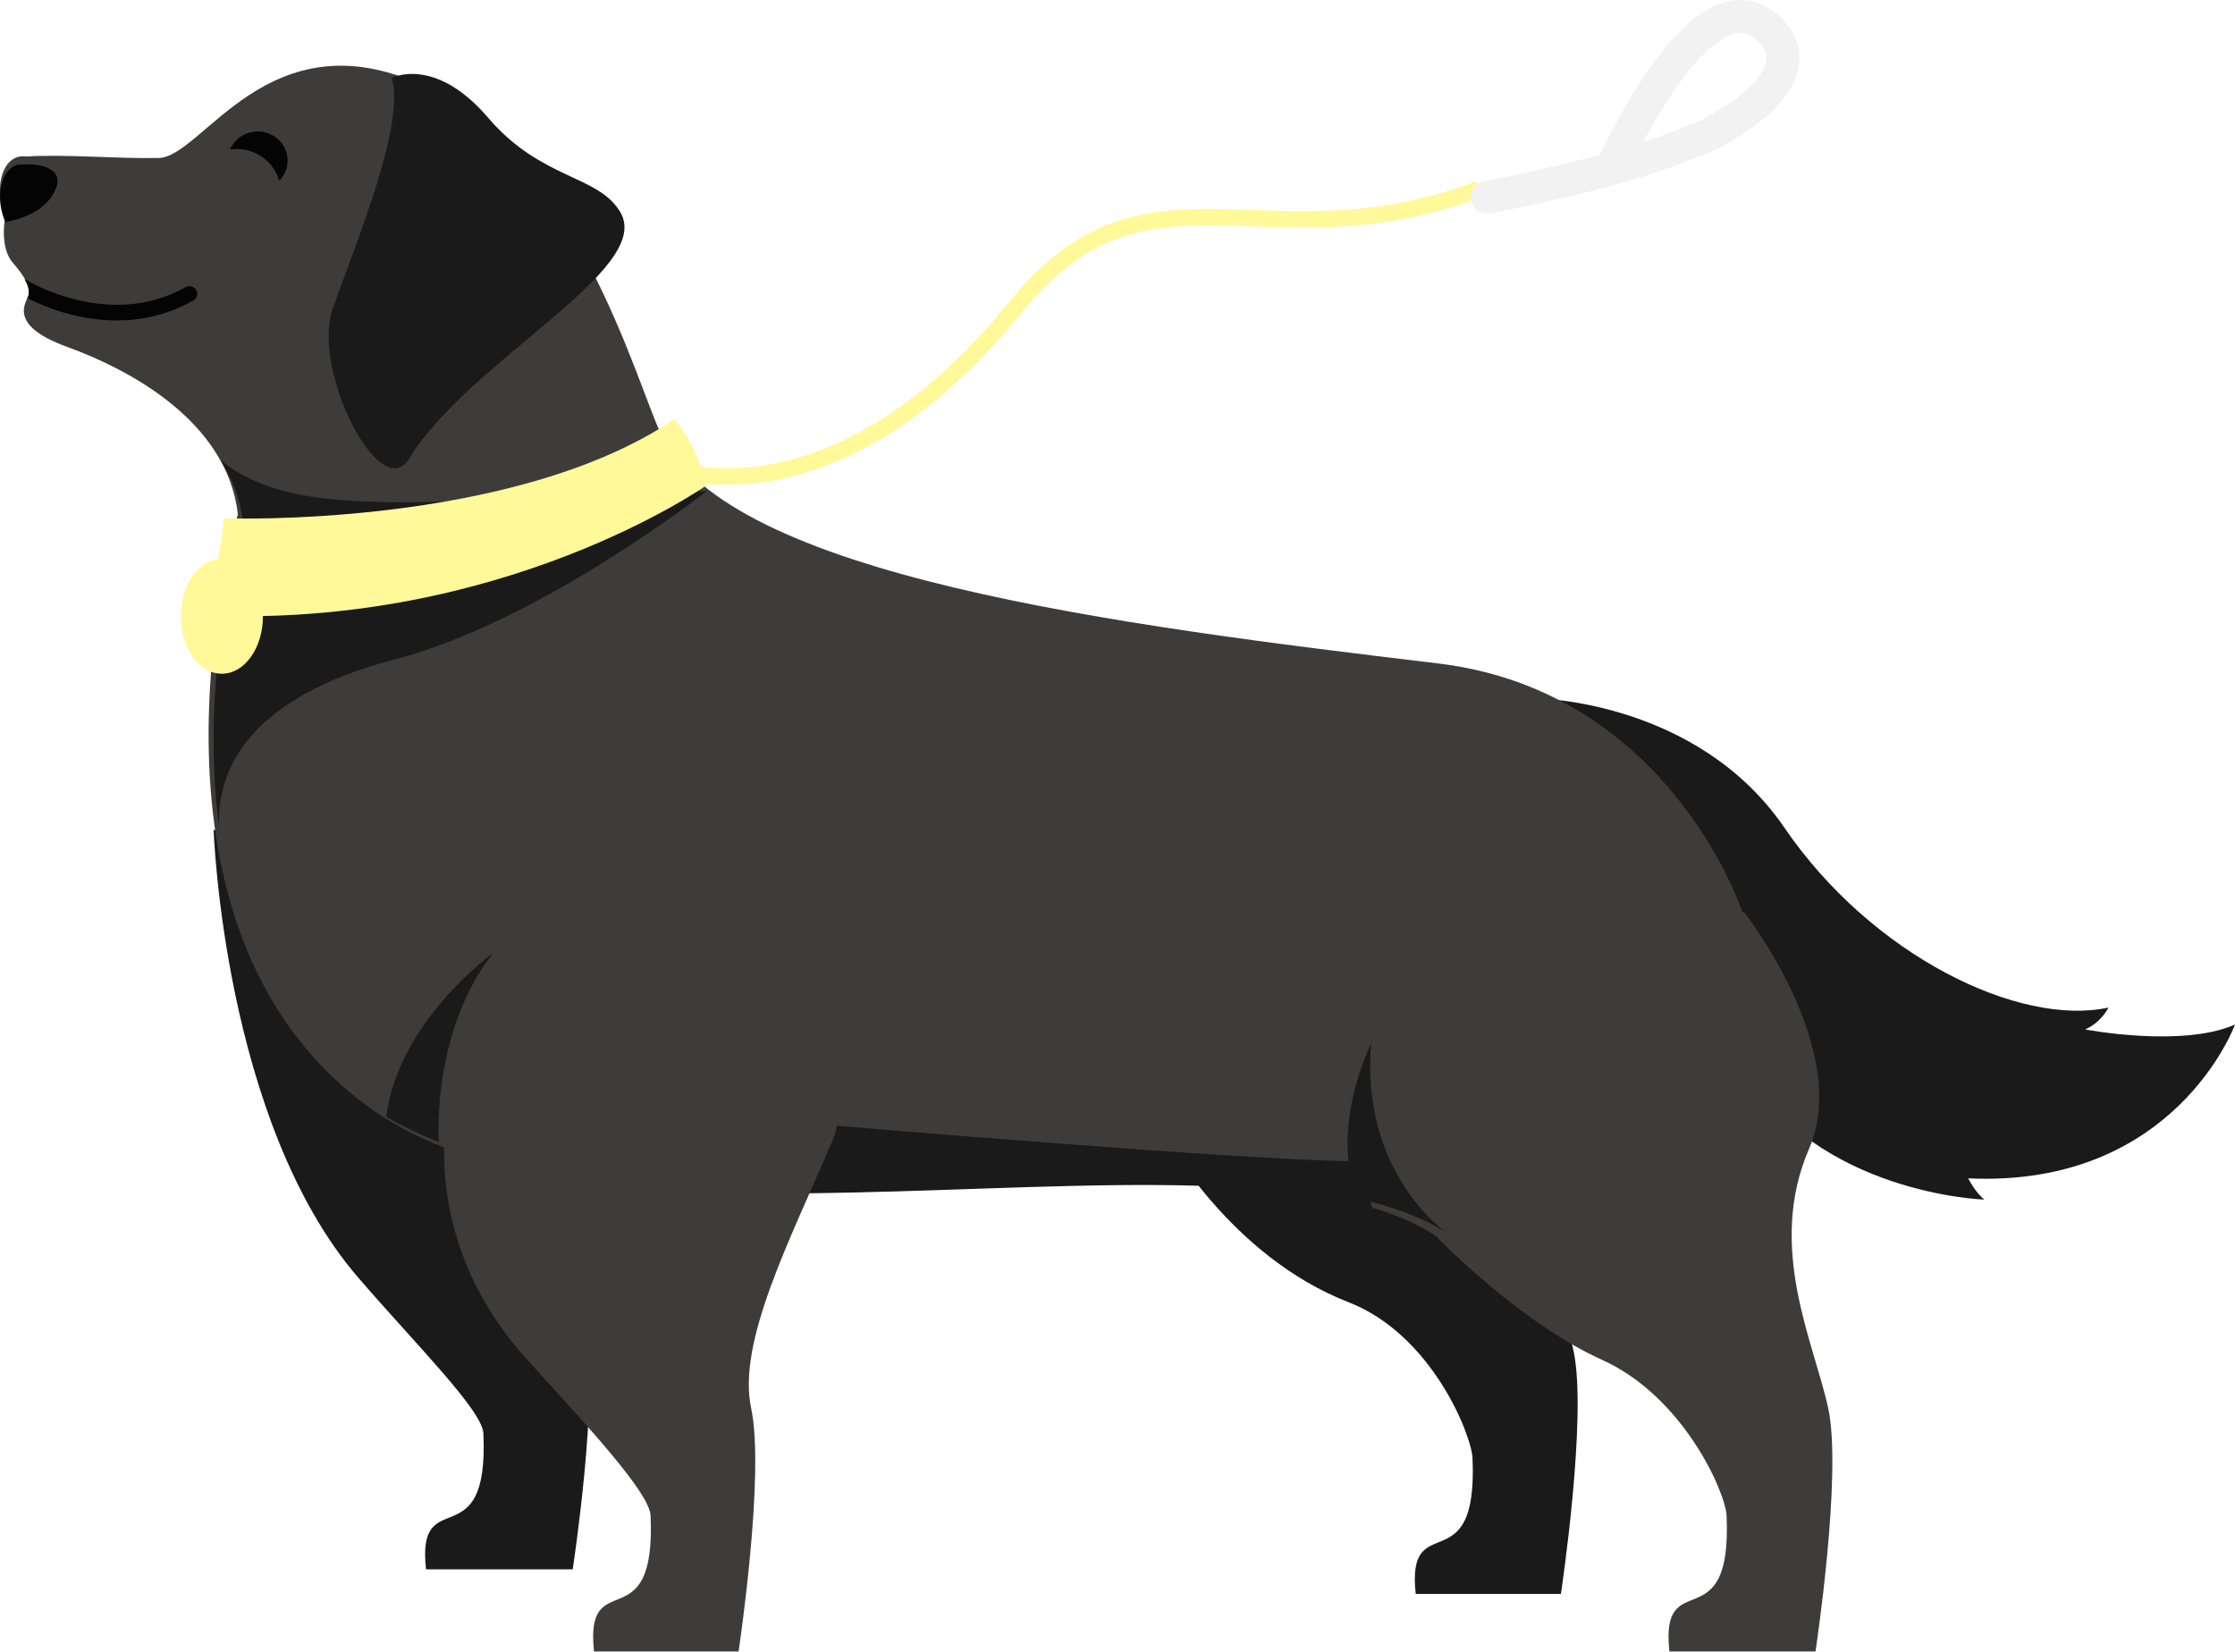
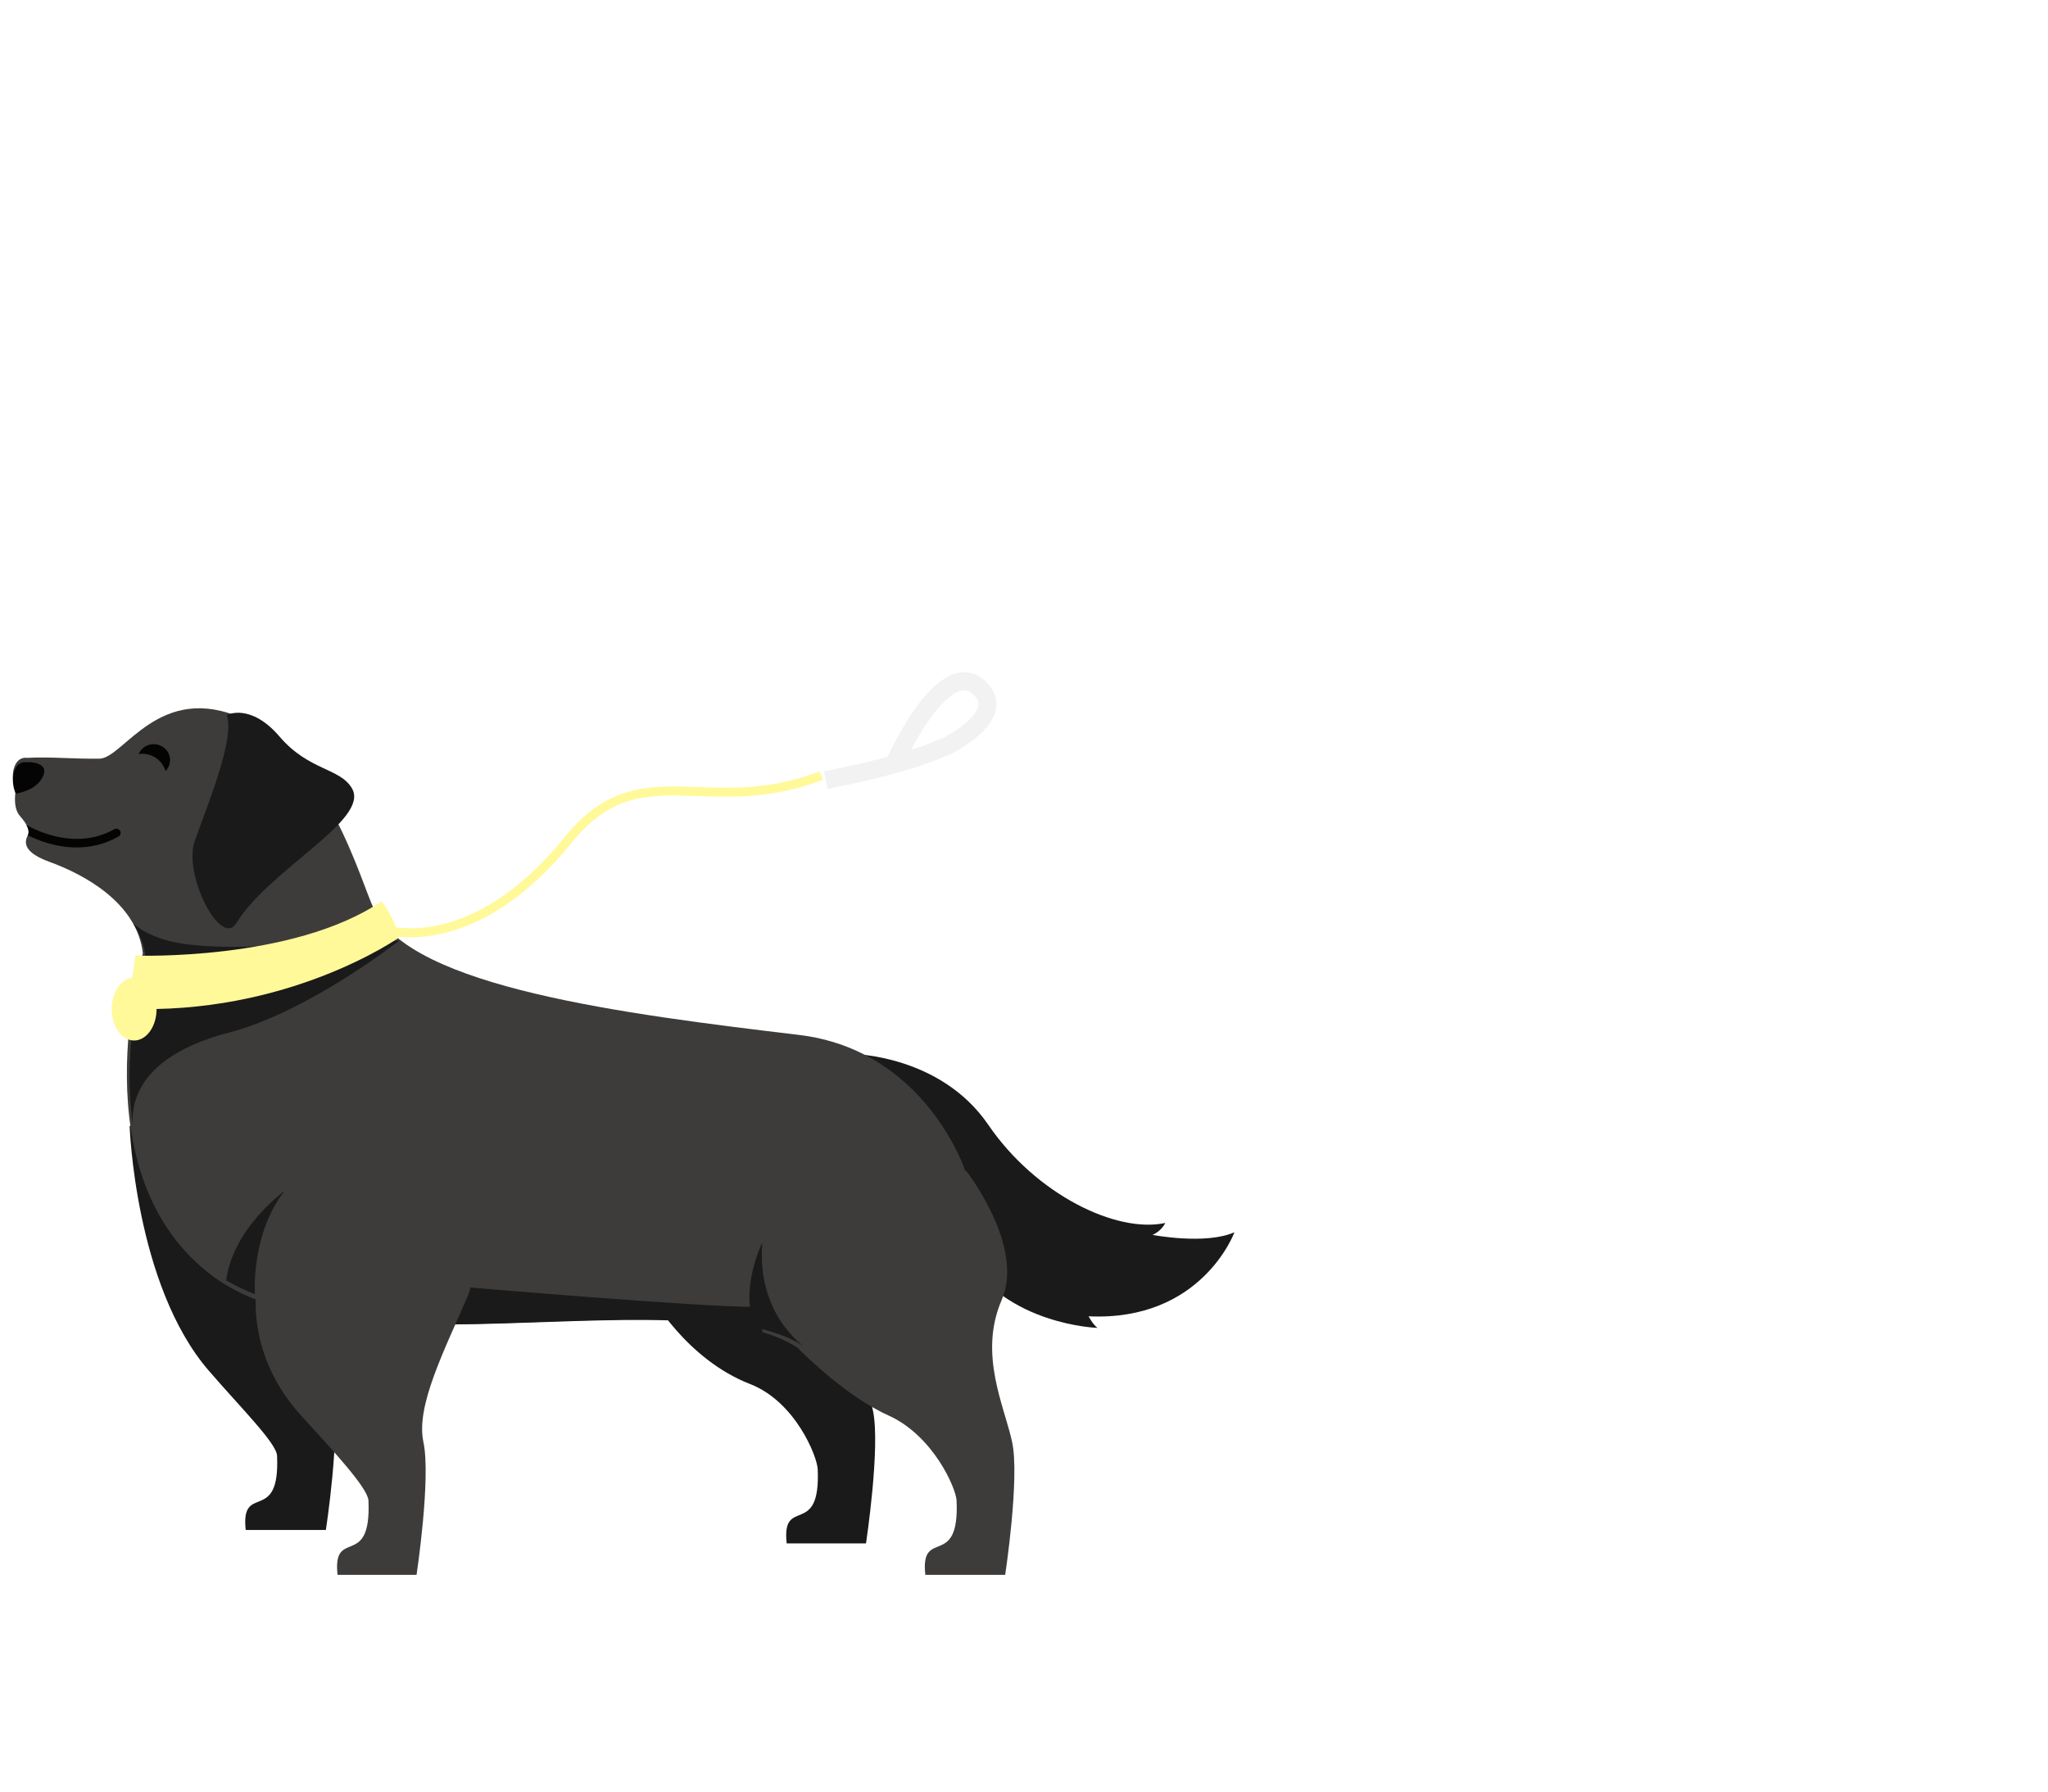
- <svg xmlns="http://www.w3.org/2000/svg" width="272px" height="201px" viewBox="0 0 272 201" version="1.1">
-   <g id="Sarah-&amp;-Lucy" stroke="none" stroke-width="1" fill="none" fill-rule="evenodd">
-     <g id="Web—Features-Copy" transform="translate(-554, -540)">
-       <g id="Group-2" transform="translate(176, 377)">
-         <g id="Group" transform="translate(378, 165)">
-           <path d="M26,99 C26,99 27.192,134.465 43.597,153.498 C50.639,161.667 58.709,169.656 58.832,172.463 C59.517,187.995 50.65,178.206 51.846,189 C55.498,189 69.7,189 69.7,189 C69.7,189 72.999,167.418 71.253,159.383 C69.507,151.349 76.052,138.906 81.292,126.871 C86.532,114.836 60.966,99 60.966,99 L42.335,102.486 L26,99" id="Fill-79" fill="#1A1A1A" />
-           <path d="M142,136.666 C142,136.666 149.787,150.92 164.134,156.498 C174.264,160.438 179.084,172.657 179.206,175.463 C179.884,190.995 171.111,181.207 172.294,192 C175.909,192 189.96,192 189.96,192 C189.96,192 193.224,170.418 191.495,162.384 C189.767,154.35 184.007,142.823 189.191,130.789 C194.376,118.754 181.317,102 181.317,102 L162.885,105.488 C162.885,105.488 149.444,120.062 147.332,124.733 C145.221,129.405 142,136.666 142,136.666" id="Fill-80" fill="#1A1A1A" />
-           <path d="M187,83 C187,83 206.539,83.196 217.18,98.761 C227.819,114.325 245.762,122.993 256.597,120.629 C256.597,120.629 255.786,122.402 253.76,123.289 C253.76,123.289 265.515,125.555 272,122.697 C272,122.697 264.754,142.596 239.523,141.414 C239.523,141.414 240.435,143.187 241.498,144 C241.498,144 221.183,143.378 212.011,127.82 C202.081,110.975 191.137,104.474 191.137,104.474 L187,83" id="Fill-81" fill="#1A1A1A" />
-           <path d="M80.482,50.921 C77.421,44.563 70.071,16.857 51.357,8.351 C32.644,-0.152 24.679,17.136 19.306,17.23 C13.932,17.324 8.365,16.763 3.136,17.043 C3.136,17.043 1.169,16.623 0.305,19.147 C-0.559,21.67 0.688,24.1 0.688,24.1 C0.688,24.1 -0.192,27.978 1.567,29.988 C3.328,31.997 3.615,33.024 3.471,33.866 C3.328,34.707 0.688,37.51 8.174,40.221 C15.659,42.932 27.655,49.239 28.949,60.595 C28.949,60.595 14.211,110.186 44.699,132.612 C75.186,155.04 150.645,132.127 175,148.603 C181.62,153.081 208.353,118.414 212,108.881 C212,108.881 203.188,82.119 175,78.745 C136.147,74.095 88.783,68.165 80.482,50.921" id="Fill-82" fill="#3D3C3B" />
-           <path d="M39.434,58.655 C32.88,57.911 29.051,55.854 26.861,54 C28.255,56.193 29.23,58.667 29.55,61.45 C29.55,61.45 24.103,79.697 26.704,99 C26.153,91.567 30.512,82.813 48.097,78.241 C65.796,73.641 86,57.781 86,57.781 L70.38,57.73 C70.38,57.73 52.421,60.13 39.434,58.655" id="Fill-83" fill="#1A1A1A" />
-           <path d="M22.998,49.985 L22.99,49.995 C22.996,50.001 23.002,50.009 23.01,50.015 C23.008,50.011 22.998,49.985 22.998,49.985" id="Fill-84" fill="#CA8A34" />
-           <path d="M87,143.143 C115.543,143.954 148.189,139.548 167,145 C166.162,141.897 165.115,139.324 165.115,139.324 C152.465,139.324 101.738,135 101.738,135 L87.634,137.162 C87.634,137.162 87.134,140.272 87,143.143" id="Fill-85" fill="#1A1A1A" />
-           <path d="M175,148.708 C175,148.708 185.006,159.015 194.957,163.499 C204.909,167.982 210.002,179.657 210.126,182.465 C210.808,197.997 201.979,188.207 203.169,199 C206.807,199 220.946,199 220.946,199 C220.946,199 224.231,177.42 222.492,169.384 C220.754,161.35 214.956,149.824 220.173,137.789 C225.391,125.754 212.25,109 212.25,109 L193.702,112.488 C193.702,112.488 180.176,127.062 178.05,131.734 C175.925,136.405 175,148.708 175,148.708" id="Fill-86" fill="#3D3C3B" />
-           <path d="M54.929,130.663 C54.929,130.663 49.823,147.71 64.17,163.499 C71.382,171.437 79.055,179.657 79.177,182.465 C79.851,197.997 71.117,188.207 72.295,199 C75.894,199 89.884,199 89.884,199 C89.884,199 93.134,177.42 91.413,169.384 C89.693,161.35 96.14,148.906 101.303,136.873 C106.465,124.838 81.279,109 81.279,109 L62.926,112.488 C62.926,112.488 57.04,116.909 54.937,121.581 C52.834,126.251 54.929,130.663 54.929,130.663" id="Fill-87" fill="#3D3C3B" />
-           <path d="M59.408,12.334 C65.924,19.956 72.886,19.259 75.528,23.888 C79.523,30.886 57.058,41.908 49.779,53.827 C46.313,59.506 37.888,43.111 40.491,35.583 C43.094,28.055 49.436,13.191 47.654,7.496 C47.654,7.496 52.891,4.713 59.408,12.334" id="Fill-88" fill="#1A1A1A" />
-           <path d="M3.633,18 C3.395,18.01 3.157,18.02 2.92,18.033 C2.92,18.033 1.088,17.618 0.284,20.11 C-0.521,22.601 0.641,25 0.641,25 C0.641,25 4.617,24.54 6.351,21.809 C8.769,18.001 3.654,18.016 3.633,18" id="Fill-89" fill="#040404" />
-           <path d="M3.359,34.301 C5.248,35.263 9.337,37 14.208,37 C17.134,37 20.342,36.372 23.524,34.571 C23.978,34.313 24.134,33.743 23.874,33.296 C23.614,32.847 23.034,32.694 22.58,32.95 C13.308,38.201 3.357,32.168 3.258,32.106 C3.176,32.055 3.089,32.022 3,32 C3.494,32.846 3.572,33.437 3.482,33.956 C3.465,34.048 3.418,34.164 3.359,34.301" id="Fill-90" fill="#040404" />
-           <path d="M33.346,14.574 C31.66,13.505 29.412,13.973 28.314,15.613 C28.191,15.798 28.088,15.994 28,16.194 C29.257,16.011 30.586,16.265 31.728,16.991 C32.878,17.721 33.65,18.806 33.986,20 C34.138,19.842 34.281,19.67 34.409,19.479 C35.507,17.838 35.031,15.643 33.346,14.574" id="Fill-91" fill="#040404" />
-           <path d="M27.239,61.084 C27.239,61.084 62.354,62.37 82.095,49 C82.095,49 84.782,52.136 86,57.057 C86,57.057 61.272,74.518 25,72.893 C25,72.893 26.808,66.418 27.239,61.084" id="Fill-92" fill="#FFF999" />
-           <path d="M32,73.001 C32,76.867 29.762,80 27.001,80 C24.239,80 22,76.867 22,73.001 C22,69.135 24.239,66 27.001,66 C29.762,66 32,69.135 32,73.001" id="Fill-93" fill="#FFF999" />
-           <path d="M166.868,125 C166.868,125 161.674,135.413 165.266,143.877 C169.437,144.833 173.084,146.153 176,148 C176,148 165.547,140.853 166.868,125" id="Fill-94" fill="#1A1A1A" />
-           <path d="M53.403,137 C53.378,136.649 52.533,123.569 60,114 C60,114 48.504,122.235 47,133.913 C48.988,135.09 51.132,136.109 53.403,137" id="Fill-95" fill="#1A1A1A" />
-           <path d="M180,21 C154.174,30.85 139.642,15.534 123.606,35.353 C102.297,61.692 83,55.323 83,55.323" id="Stroke-96" stroke="#FFF999" stroke-width="2" />
-           <path d="M196.154,18.51 C196.154,18.51 206.955,-5.911 215.07,1.348 C221.977,7.526 208.127,14.318 208.127,14.318 C201.238,17.412 191.787,19.938 181,22" id="Stroke-97" stroke="#F2F2F2" stroke-width="4" stroke-linecap="round" />
-         </g>
-       </g>
+ <svg xmlns="http://www.w3.org/2000/svg" xmlns:xlink="http://www.w3.org/1999/xlink" version="1.1" preserveAspectRatio="xMidYMid meet" viewBox="0 0 456 399" width="456" height="399">
+   <defs>
+     <path d="M28.86 250.73s1.19 35.47 17.6 54.5c7.04 8.17 15.11 16.16 15.23 18.97.69 15.53-8.18 5.74-6.98 16.53h17.85s3.3-21.58 1.55-29.61c-1.74-8.04 4.8-20.48 10.04-32.52 5.24-12.03-20.32-27.87-20.32-27.87-1.25.24-7.46 1.4-18.63 3.49l-16.34-3.49" id="a" />
+     <path d="M144.86 288.4s7.79 14.25 22.14 19.83c10.13 3.94 14.95 16.16 15.07 18.97.67 15.53-8.1 5.74-6.91 16.53h17.66s3.27-21.58 1.54-29.61c-1.73-8.04-7.49-19.56-2.31-31.6 5.19-12.03-7.87-28.79-7.87-28.79-1.84.35-16.59 3.14-18.43 3.49 0 0-13.44 14.58-15.56 19.25-2.11 4.67-5.33 11.93-5.33 11.93" id="b" />
+     <path d="M189.86 234.73s19.54.2 30.18 15.76c10.64 15.57 28.58 24.24 39.42 21.87 0 0-.81 1.78-2.84 2.66 0 0 11.76 2.27 18.24-.59 0 0-7.25 19.9-32.48 18.72 0 0 .92 1.77 1.98 2.58 0 0-20.32-.62-29.49-16.18-9.93-16.84-20.87-23.34-20.87-23.34-.28-1.43-1.66-8.59-4.14-21.48" id="c" />
+     <path d="M83.34 202.65c-3.06-6.35-10.41-34.06-29.12-42.56-18.71-8.51-26.68 8.78-32.05 8.87-5.38.1-10.94-.46-16.17-.18 0 0-1.97-.42-2.83 2.1-.87 2.52.38 4.95.38 4.95s-.88 3.88.88 5.89 2.05 3.04 1.9 3.88c-.14.84-2.78 3.64 4.71 6.35 7.48 2.72 19.48 9.02 20.77 20.38 0 0-14.74 49.59 15.75 72.02 30.49 22.42 105.95-.49 130.3 15.99 6.62 4.47 33.35-30.19 37-39.73 0 0-8.81-26.76-37-30.13-38.85-4.65-86.22-10.58-94.52-27.83" id="d" />
+     <path d="M42.3 210.39c-6.56-.75-10.39-2.8-12.58-4.66 1.4 2.2 2.37 4.67 2.69 7.45 0 0-5.45 18.25-2.85 37.55-.55-7.43 3.81-16.18 21.4-20.76 17.7-4.6 37.9-20.46 37.9-20.46-1.56 0-14.06-.04-15.62-.05 0 0-17.96 2.4-30.94.93" id="e" />
+     <path d="M25.86 201.72c-.01 0-.01.01-.01.01.01 0 .01.01.02.02 0-.01-.01-.03-.01-.03" id="f" />
+     <path d="M89.86 294.88c28.54.81 61.19-3.6 80 1.85-.84-3.1-1.88-5.67-1.88-5.67-12.65 0-63.38-4.33-63.38-4.33-1.41.22-12.69 1.95-14.1 2.17 0 0-.5 3.11-.64 5.98" id="g" />
+     <path d="M177.86 300.44s10.01 10.31 19.96 14.79c9.95 4.49 15.04 16.16 15.17 18.97.68 15.53-8.15 5.74-6.96 16.53h17.78s3.28-21.58 1.54-29.61c-1.74-8.04-7.53-19.56-2.32-31.6 5.22-12.03-7.92-28.79-7.92-28.79-1.85.35-16.69 3.14-18.55 3.49 0 0-13.52 14.58-15.65 19.25-2.12 4.67-3.05 16.97-3.05 16.97" id="h" />
+     <path d="M57.79 282.4s-5.11 17.04 9.24 32.83c7.21 7.94 14.89 16.16 15.01 18.97.67 15.53-8.06 5.74-6.88 16.53h17.59s3.25-21.58 1.52-29.61c-1.72-8.04 4.73-20.48 9.89-32.51 5.17-12.04-20.02-27.88-20.02-27.88-1.84.35-16.52 3.14-18.35 3.49 0 0-5.89 4.42-7.99 9.09-2.11 4.67-.01 9.09-.01 9.09" id="i" />
+     <path d="M62.27 164.07c6.52 7.62 13.48 6.92 16.12 11.55 3.99 7-18.47 18.02-25.75 29.94-3.47 5.68-11.89-10.72-9.29-18.24 2.61-7.53 8.95-22.4 7.17-28.09 0 0 5.23-2.78 11.75 4.84" id="j" />
+     <path d="M6.49 169.73c-.23.01-.47.02-.71.04 0 0-1.83-.42-2.63 2.07-.81 2.49.35 4.89.35 4.89s3.98-.46 5.71-3.19c2.42-3.81-2.7-3.79-2.72-3.81" id="k" />
+     <path d="M6.22 186.03c1.89.97 5.98 2.7 10.85 2.7 2.93 0 6.13-.62 9.32-2.43.45-.25.61-.82.35-1.27a.969.969 0 00-1.3-.35c-9.27 5.25-19.22-.78-19.32-.84-.08-.05-.17-.08-.26-.11.5.85.57 1.44.48 1.96-.01.09-.06.21-.12.34" id="l" />
+     <path d="M36.21 166.31c-1.69-1.07-3.94-.6-5.03 1.04-.13.18-.23.38-.32.58 1.26-.19 2.59.07 3.73.79 1.15.73 1.92 1.82 2.26 3.01.15-.15.29-.33.42-.52 1.1-1.64.62-3.83-1.06-4.9" id="m" />
+     <path d="M30.1 212.82s35.11 1.28 54.86-12.09c0 0 2.68 3.14 3.9 8.06 0 0-24.73 17.46-61 15.84 0 0 1.81-6.48 2.24-11.81" id="n" />
+     <path d="M34.86 224.73c0 3.87-2.24 7-5 7s-5-3.13-5-7c0-3.86 2.24-7 5-7s5 3.14 5 7" id="o" />
+     <path d="M169.73 276.73s-5.2 10.42-1.6 18.88c4.17.96 7.82 2.28 10.73 4.12 0 0-10.45-7.14-9.13-23" id="p" />
+     <path d="M56.76 288.23c-.02-.35-.87-13.43 6.6-23 0 0-11.49 8.24-13 19.92 1.99 1.17 4.13 2.19 6.4 3.08" id="q" />
+     <path d="M182.86 172.73c-25.82 9.85-40.36-5.46-56.39 14.36-21.31 26.34-40.61 19.97-40.61 19.97" id="r" />
+     <path d="M199.02 170.24s10.8-24.42 18.91-17.16c6.91 6.18-6.94 12.97-6.94 12.97-6.89 3.1-16.34 5.62-27.13 7.68" id="s" />
+     <path d="M318.61 58.92c-3.63-18.62-29.43-11.26-33.38-1.15-3.96 10.11-.39 34.09 6.43 34.98 2.72.35 8.13-2 13.43-6.13-.03 1.72-.19 10.28-.49 25.69l21.2-2.6-11.45-32.92c3.68-7.6 5.1-13.56 4.26-17.87z" id="t" />
+     <path d="M307.57 43.15c.89-.11 1.87-.02 2.3-.9.35-.71.05-1.81.09-2.6.04-.91.14-1.82.24-2.72.31-2.58.94-5.08 1.95-7.47 1.9-4.49 5.04-8.21 9.28-10.67 4.68-2.72 10.21-3.89 15.57-4.11 5.74-.24 11.12.99 16.7 2.09 5.32 1.04 10.76 1.04 16.01-.43 5.29-1.48 9-4.89 13.21-8.2 4.31-3.4 9.4-5.9 14.95-6.15 5.19-.23 10.18 1.3 14.77 3.59 4.3 2.15 7.97 4.92 10.37 9.15 2.58 4.56 3.22 9.83.47 14.47-3.99 6.73-12.61 9.4-19.96 10.15-4.25.43-8.51.17-12.68-.74-5.57-1.21-10.57-3.81-15.88-5.77-2.49-.91-5.04-1.6-7.67-2.01-2.55-.38-5.01-.4-7.06 1.35-2.17 1.86-4.1 3.65-6.68 4.97-2.47 1.25-5.15 2.12-7.91 2.43-5.38.62-10.87-.39-16.23-.87-4.36-.38-9.02-.73-13.25.68-1.77.58-4.32 1.66-4.74 3.61 11.24.63 17.22 13.63 15.34 23.93-1.01 5.57-10.3 13.07-14.56 10.73-2.7-1.48-1.48-4.01-.7-5.67 1.5-3.19 1.67-7.08-2.03-8.72-3.19-1.41-5.8 3.2-5.86 3.2-.83.04-8.38-3.07-13.97-8.27-4.76.87-5.88-2.19-5.05-4.9.83-2.72 7.59-6.84 11.37-7.94 2.74-.8 10.22-2.04 11.61-2.21z" id="u" />
+     <path d="M312.72 280.62c-15.49 0-29.88-4.58-43.16-13.75 20.89-6.11 38.1-9.16 51.62-9.16 13.52 0 29.12 4.66 46.81 13.98-21.35 5.95-39.78 8.93-55.27 8.93z" id="v" />
+     <path d="M294.76 288.19c2.85-7.52 48.56-88.67 53.12-103.5h-51.47c-3.46 11.28-19.04 82.06-21.24 96.19-6.92 22.27-21.16 94.42-22.98 99.42-1.92 5.26 8.85 10.74 11.72 4.27 4.56-10.28 15.44-38.74 20.28-56.12 4.54-16.29 8.24-30.95 10.05-39.25.21-.31.38-.64.52-1.01z" id="w" />
+     <path d="M294.76 288.19c2.85-7.52 48.56-88.67 53.12-103.5h-51.47c-3.46 11.28-19.04 82.06-21.24 96.19-6.92 22.27-21.16 94.42-22.98 99.42-1.92 5.26 8.85 10.74 11.72 4.27 4.56-10.28 15.44-38.74 20.28-56.12 4.54-16.29 8.24-30.95 10.05-39.25.21-.31.38-.64.52-1.01z" id="x" />
+     <path d="M438.93 315.38c5.4 1.54 10.13-9.55 3.46-11.95-10.61-3.82-39.86-12.65-57.59-16.25-14.26-2.9-27.27-5.27-36.01-6.65.74-24.46 4.12-83.17 1.91-95.84h-45.54c2.13 12.15 20.1 100.87 23.45 109.75 1.06 3.17 4.22 4.57 7.74 4.67 64.89 9.85 99.09 15.28 102.58 16.27z" id="y" />
+     <path d="M447.63 299.89c1.55.27 3.77.93 6.66 1.98-.32 1.83-3.21 18.22-8.67 49.17-4.4.54-6.52-.59-6.37-3.4.15-2.81.25-5.15.31-7.02-.6-2.45-5.42-22.07-6.02-24.52-.13-.54.2-1.08.74-1.21 0-.01.01-.01.02-.01l3.66-.82c1.63-2.34 2.58-4.31 2.86-5.9.22-1.26.04-3.07-.55-5.43-.27-1.07.38-2.15 1.46-2.42l.12-.03c2.61-.48 4.54-.61 5.78-.39z" id="z" />
+     <path d="M268.67 389.3c0 1.58-.26 3.88-.79 6.9h-49.93c-1.3-4.23-.55-6.52 2.24-6.86 2.8-.34 5.12-.65 6.97-.92 2.31-1.02 20.79-9.16 23.1-10.18a1.006 1.006 0 011.33.53c.15.35 1.3 3.12 1.45 3.47 2.58 1.19 4.69 1.79 6.31 1.79 1.27 0 3.02-.5 5.24-1.48 1.01-.45 2.19 0 2.64 1.01.02.04.03.07.05.11.93 2.5 1.39 4.37 1.39 5.63z" id="A" />
+     <path d="M293.59 184.69c-6.23 28.33-21.37 39.57-24.03 83 30.26 14.99 67.64-10.68 98.79 3.93 8.9-20.44-3.56-69.67-17.8-86.93-20.07-5.73-39.05-5.73-56.96 0z" id="B" />
+     <path d="M225.99 156.18c-7.45-3.02-14.2-4.85-20.23-5.5-1.66.16-4.21 1.08.1 3.85 4.31 2.76 8.72 5.87 8.24 7.69-.49 1.82-4.2 1.62-4.48 4.36-.18 1.83 5.76 1.4 17.82-1.3 1.98.51 11.87 3.08 29.69 7.71l4.35-16.35c-21.29-.28-33.12-.43-35.49-.46zm126.77-2.5c27.07 45 41.2 68.57 42.38 70.7 2.67 4.8-.71 13.03-2.06 17.39 6.36 1.95 4.5-7.93 12.54-5.34 7.33 2.37 13.33 7.55 20.74 1.64.91-.73 1.71-3.15-1.11-4.61-7.05-3.65-17.38-10.28-18.96-12.68-2.16-3.28-13.55-26.47-34.18-69.55-3.87.49-17.41 2.2-19.35 2.45z" id="C" />
+     <path d="M296.54 99.41c.4 34.12-17.32 57.88-63.72 56.27-.08 4.41-.66 39.68-.73 44.08 43.22.26 78.45-21.3 80.45-68.2.52-12.15.56-24.72-.97-35.01-3 .57-13.53 2.58-15.03 2.86z" id="D" />
+     <path d="M296.19 99.3c4.84 39.36-4.66 66.02-7.56 95.76 6.2-.76 55.81-6.85 62.02-7.62 2.1 9.9 3.9 20.11 5.47 30.64 4.65-.57 41.8-5.14 46.44-5.71-17.38-54.51-44.89-94.95-82.53-121.33-.1.01-.61.07-1.51.18l-.01.02c-13.39 4.83-20.83 7.52-22.32 8.06z" id="E" />
+     <path d="M338.04 188.99c1.26-.15 11.35-1.39 12.61-1.55-4.17-19.59-9.52-37.94-16.68-54.95 4.61 24.33 5.97 43.17 4.07 56.5z" id="F" />
+   </defs>
+   <g>
+     <use xlink:href="#a" fill="#1a1a1a" />
+     <use xlink:href="#a" fill-opacity="0" stroke="#000" stroke-opacity="0" />
+     <use xlink:href="#b" fill="#1a1a1a" />
+     <use xlink:href="#b" fill-opacity="0" stroke="#000" stroke-opacity="0" />
+     <use xlink:href="#c" fill="#1a1a1a" />
+     <use xlink:href="#c" fill-opacity="0" stroke="#000" stroke-opacity="0" />
+     <use xlink:href="#d" fill="#3d3c3b" />
+     <use xlink:href="#d" fill-opacity="0" stroke="#000" stroke-opacity="0" />
+     <use xlink:href="#e" fill="#1a1a1a" />
+     <use xlink:href="#e" fill-opacity="0" stroke="#000" stroke-opacity="0" />
+     <use xlink:href="#f" fill="#ca8a34" />
+     <use xlink:href="#f" fill-opacity="0" stroke="#000" stroke-opacity="0" />
+     <use xlink:href="#g" fill="#1a1a1a" />
+     <use xlink:href="#g" fill-opacity="0" stroke="#000" stroke-opacity="0" />
+     <use xlink:href="#h" fill="#3d3c3b" />
+     <use xlink:href="#h" fill-opacity="0" stroke="#000" stroke-opacity="0" />
+     <use xlink:href="#i" fill="#3d3c3b" />
+     <use xlink:href="#i" fill-opacity="0" stroke="#000" stroke-opacity="0" />
+     <use xlink:href="#j" fill="#1a1a1a" />
+     <use xlink:href="#j" fill-opacity="0" stroke="#000" stroke-opacity="0" />
+     <g>
+       <use xlink:href="#k" fill="#040404" />
+       <use xlink:href="#k" fill-opacity="0" stroke="#000" stroke-opacity="0" />
+     </g>
+     <g>
+       <use xlink:href="#l" fill="#040404" />
+       <use xlink:href="#l" fill-opacity="0" stroke="#000" stroke-opacity="0" />
+     </g>
+     <g>
+       <use xlink:href="#m" fill="#040404" />
+       <use xlink:href="#m" fill-opacity="0" stroke="#000" stroke-opacity="0" />
+     </g>
+     <g>
+       <use xlink:href="#n" fill="#fff999" />
+       <use xlink:href="#n" fill-opacity="0" stroke="#000" stroke-opacity="0" />
+     </g>
+     <g>
+       <use xlink:href="#o" fill="#fff999" />
+       <use xlink:href="#o" fill-opacity="0" stroke="#000" stroke-opacity="0" />
+     </g>
+     <g>
+       <use xlink:href="#p" fill="#1a1a1a" />
+       <use xlink:href="#p" fill-opacity="0" stroke="#000" stroke-opacity="0" />
+     </g>
+     <g>
+       <use xlink:href="#q" fill="#1a1a1a" />
+       <use xlink:href="#q" fill-opacity="0" stroke="#000" stroke-opacity="0" />
+     </g>
+     <g>
+       <use xlink:href="#r" fill-opacity="0" />
+       <use xlink:href="#r" fill-opacity="0" stroke="#fff999" stroke-width="2" />
+     </g>
+     <g>
+       <use xlink:href="#s" fill-opacity="0" />
+       <use xlink:href="#s" fill-opacity="0" stroke="#f2f2f2" stroke-width="4" />
    </g>
  </g>
</svg>
